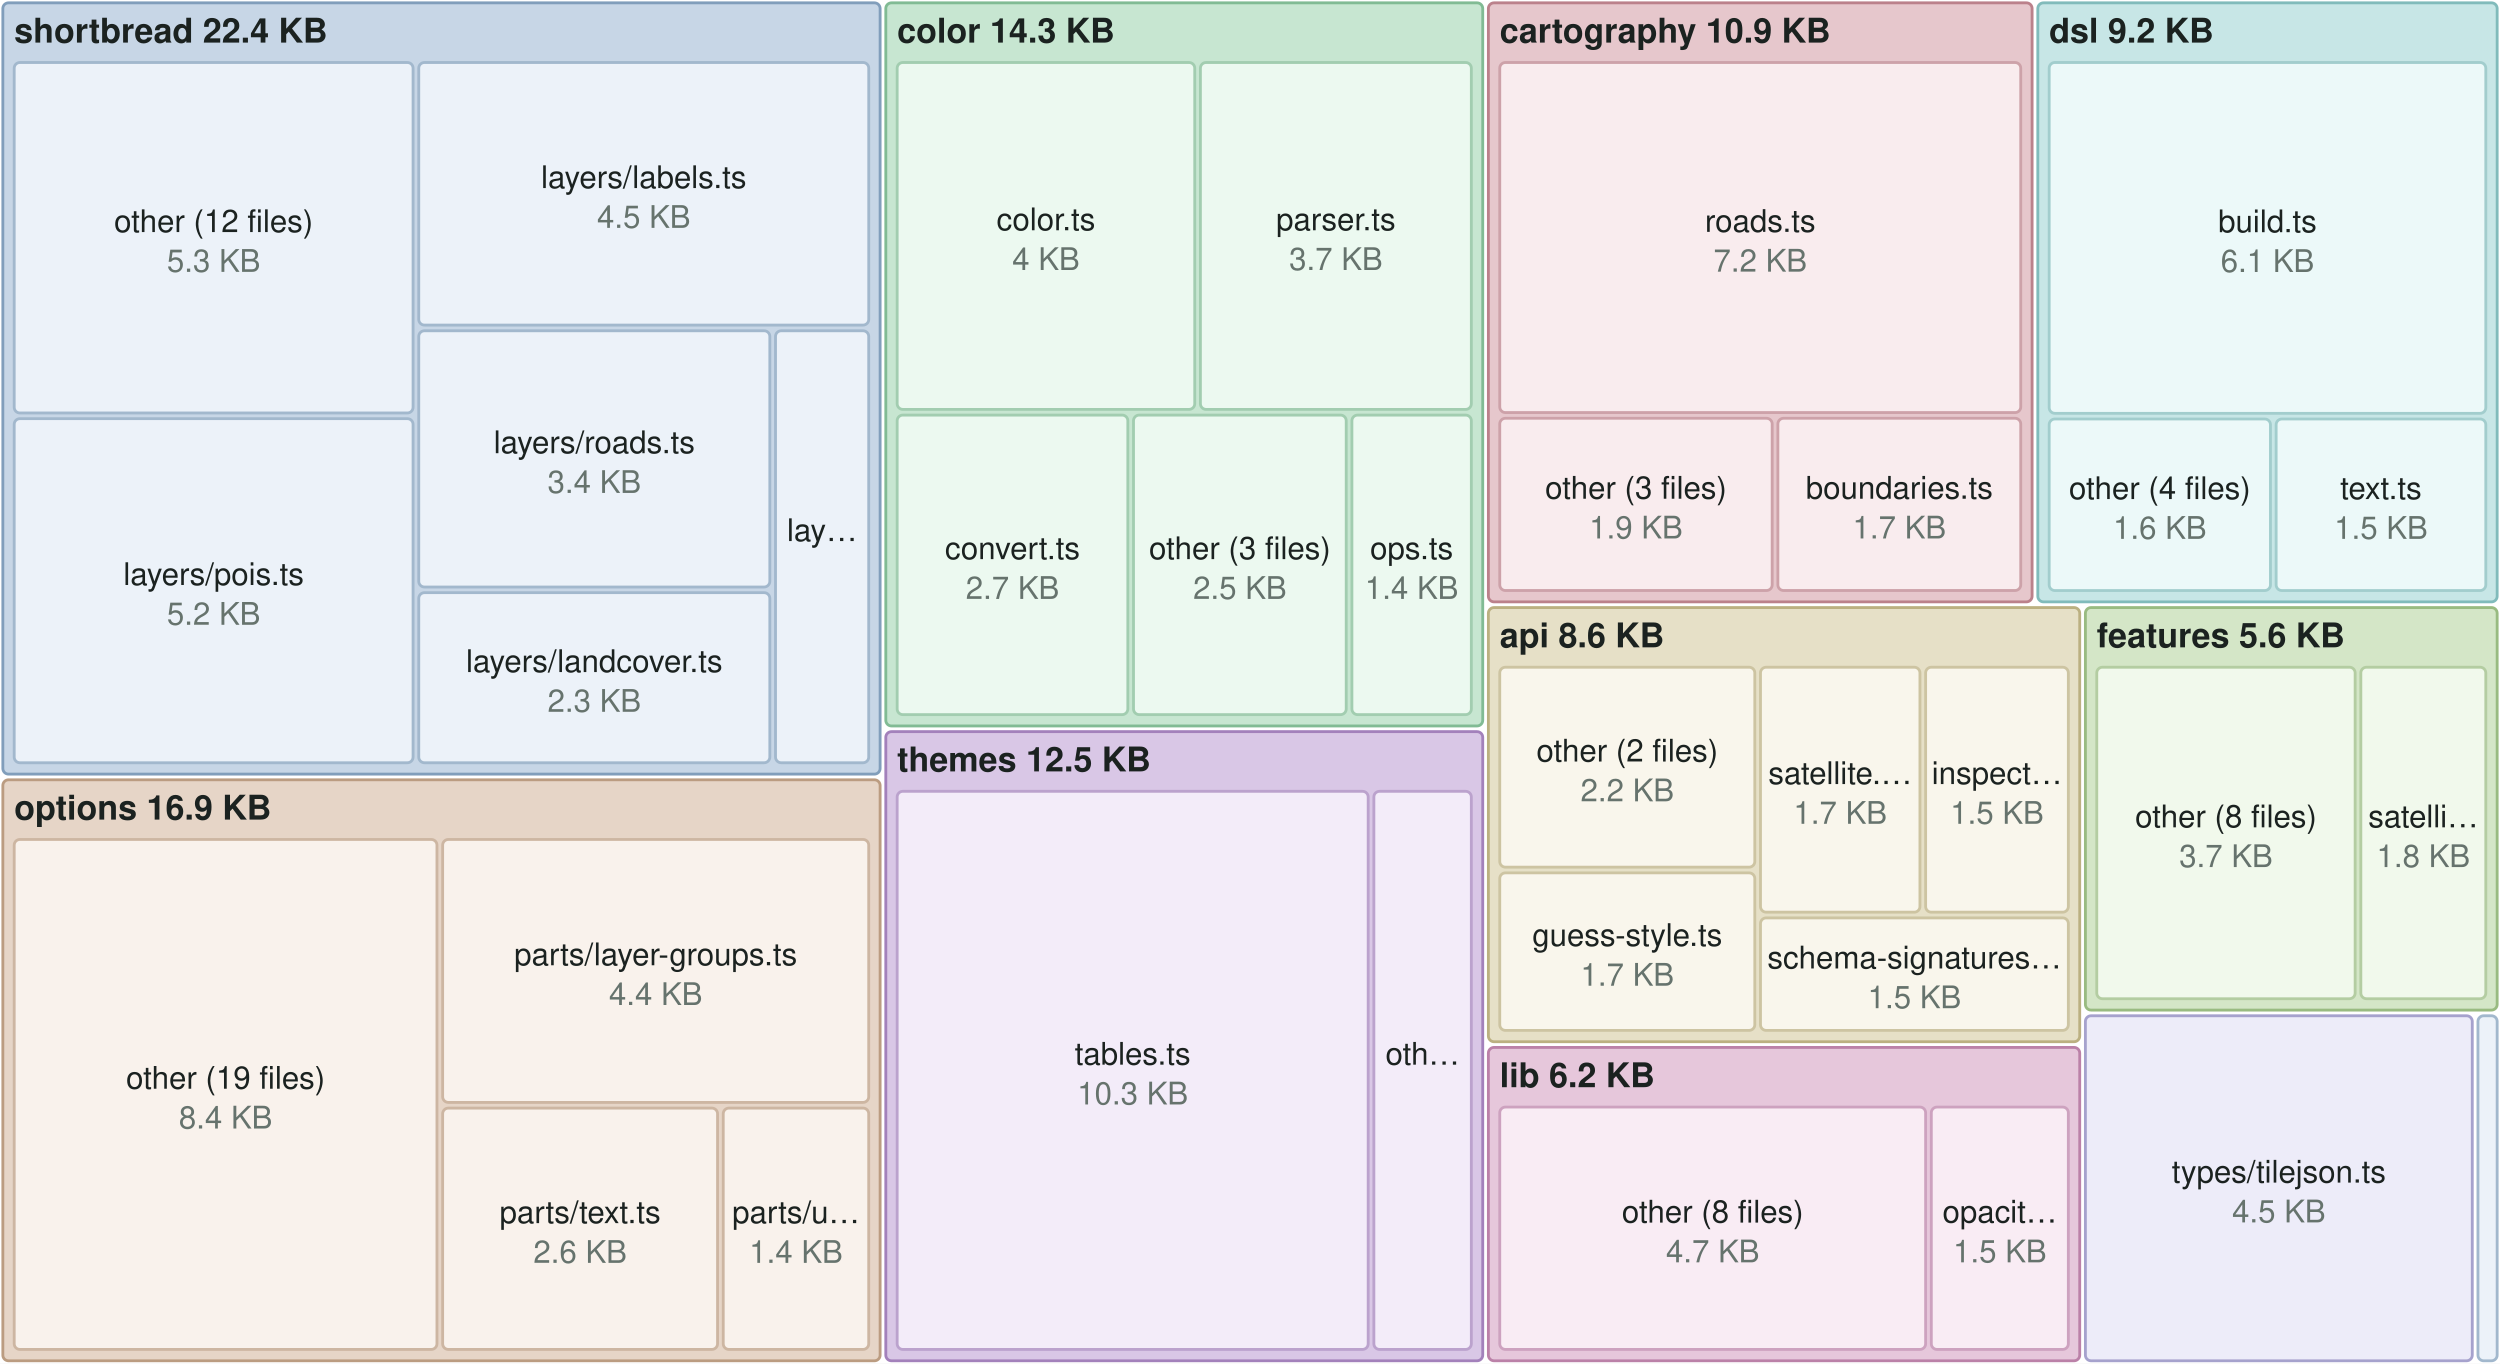
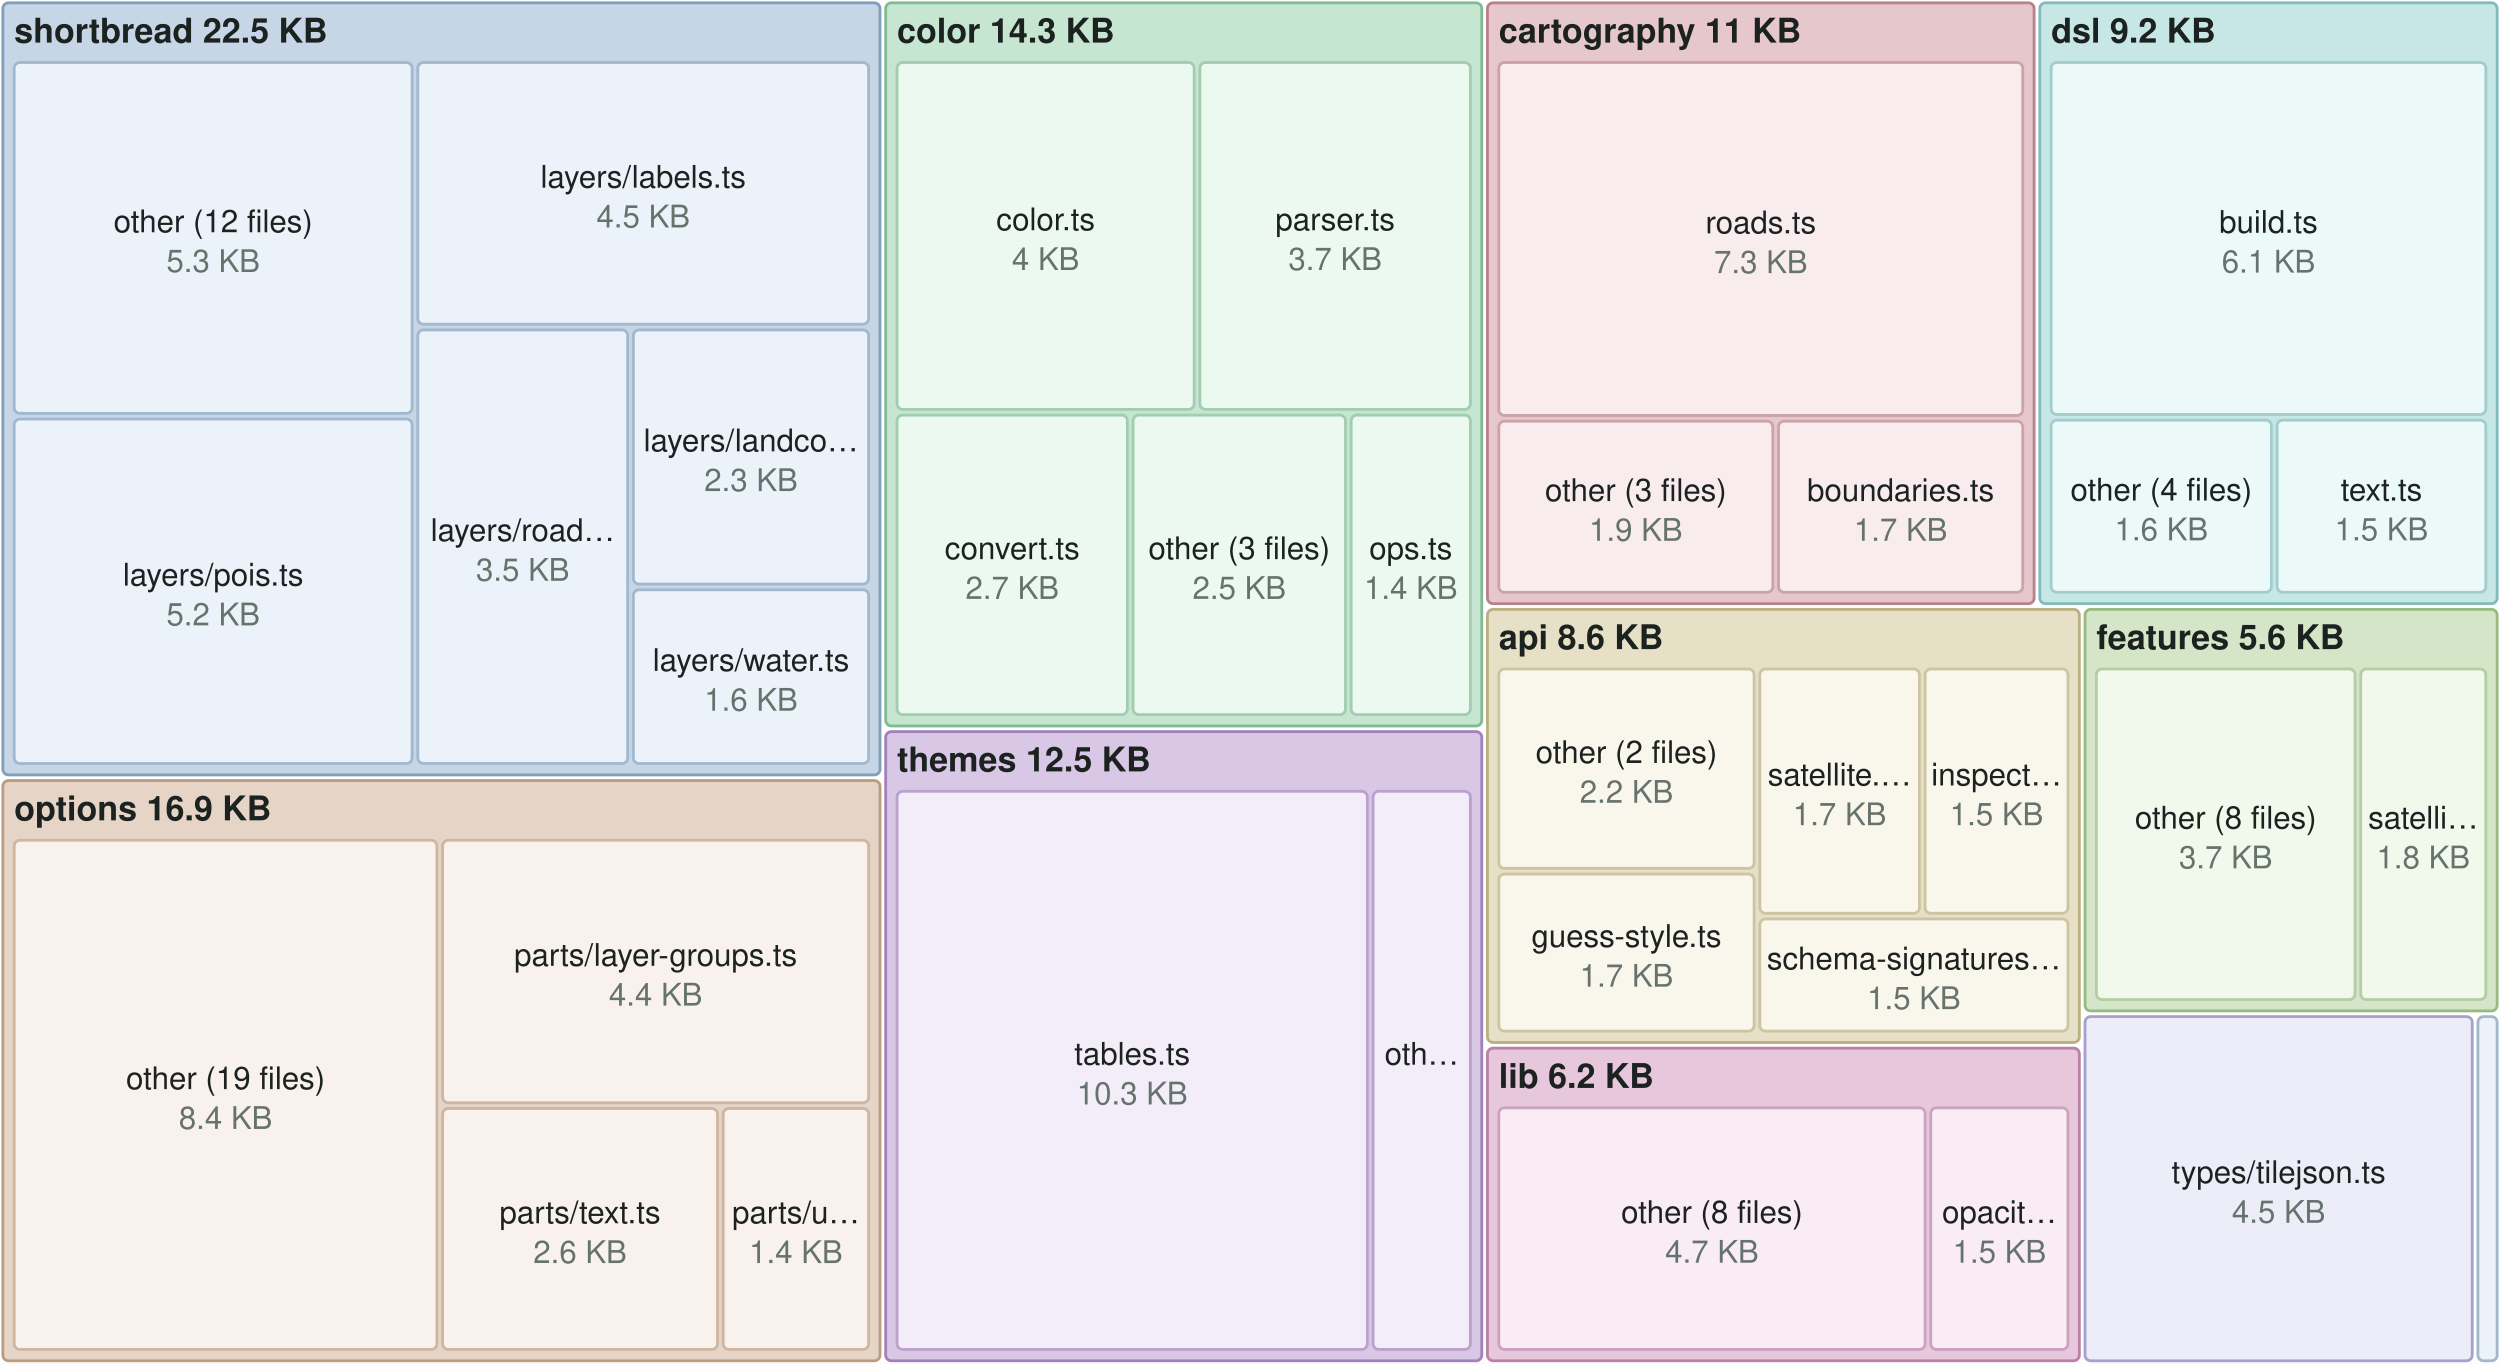
<svg xmlns="http://www.w3.org/2000/svg" width="880" height="480" viewBox="0 0 880 480">
  <style>
	.background { fill: #ffffff; }
	text { font-family: Helvetica, Arial, 'Liberation Sans', sans-serif; }
	.group-label { fill: #1b2220; font-weight: 600; font-size: 12px; }
	.leaf-label { fill: #1b2220; font-size: 11px; text-anchor: middle; }
	.leaf-size { fill: #66736d; font-size: 11px; text-anchor: middle; }
	.group-box, .leaf-box { stroke-width: 1; }
	.leaf:hover .leaf-box { stroke-width: 2; }
	.c0 .group-box { fill: hsl(210 38% 84%); stroke: hsl(210 30% 62%); }
	.c0 .leaf-box { fill: hsl(210 50% 95%); stroke: hsl(210 30% 72%); }
	.c1 .group-box { fill: hsl(28 38% 84%); stroke: hsl(28 30% 62%); }
	.c1 .leaf-box { fill: hsl(28 50% 95%); stroke: hsl(28 30% 72%); }
	.c2 .group-box { fill: hsl(140 38% 84%); stroke: hsl(140 30% 62%); }
	.c2 .leaf-box { fill: hsl(140 50% 95%); stroke: hsl(140 30% 72%); }
	.c3 .group-box { fill: hsl(275 38% 84%); stroke: hsl(275 30% 62%); }
	.c3 .leaf-box { fill: hsl(275 50% 95%); stroke: hsl(275 30% 72%); }
	.c4 .group-box { fill: hsl(350 38% 84%); stroke: hsl(350 30% 62%); }
	.c4 .leaf-box { fill: hsl(350 50% 95%); stroke: hsl(350 30% 72%); }
	.c5 .group-box { fill: hsl(180 38% 84%); stroke: hsl(180 30% 62%); }
	.c5 .leaf-box { fill: hsl(180 50% 95%); stroke: hsl(180 30% 72%); }
	.c6 .group-box { fill: hsl(48 38% 84%); stroke: hsl(48 30% 62%); }
	.c6 .leaf-box { fill: hsl(48 50% 95%); stroke: hsl(48 30% 72%); }
	.c7 .group-box { fill: hsl(320 38% 84%); stroke: hsl(320 30% 62%); }
	.c7 .leaf-box { fill: hsl(320 50% 95%); stroke: hsl(320 30% 72%); }
	.c8 .group-box { fill: hsl(95 38% 84%); stroke: hsl(95 30% 62%); }
	.c8 .leaf-box { fill: hsl(95 50% 95%); stroke: hsl(95 30% 72%); }
	.c9 .group-box { fill: hsl(245 38% 84%); stroke: hsl(245 30% 62%); }
	.c9 .leaf-box { fill: hsl(245 50% 95%); stroke: hsl(245 30% 72%); }
	@media (prefers-color-scheme: dark) {
		.background { fill: #0d1117; }
		.group-label, .leaf-label { fill: #e6edf3; }
		.leaf-size { fill: #8b949e; }
		.c0 .group-box { fill: hsl(210 22% 22%); stroke: hsl(210 20% 38%); }
		.c0 .leaf-box { fill: hsl(210 25% 14%); stroke: hsl(210 20% 32%); }
		.c1 .group-box { fill: hsl(28 22% 22%); stroke: hsl(28 20% 38%); }
		.c1 .leaf-box { fill: hsl(28 25% 14%); stroke: hsl(28 20% 32%); }
		.c2 .group-box { fill: hsl(140 22% 22%); stroke: hsl(140 20% 38%); }
		.c2 .leaf-box { fill: hsl(140 25% 14%); stroke: hsl(140 20% 32%); }
		.c3 .group-box { fill: hsl(275 22% 22%); stroke: hsl(275 20% 38%); }
		.c3 .leaf-box { fill: hsl(275 25% 14%); stroke: hsl(275 20% 32%); }
		.c4 .group-box { fill: hsl(350 22% 22%); stroke: hsl(350 20% 38%); }
		.c4 .leaf-box { fill: hsl(350 25% 14%); stroke: hsl(350 20% 32%); }
		.c5 .group-box { fill: hsl(180 22% 22%); stroke: hsl(180 20% 38%); }
		.c5 .leaf-box { fill: hsl(180 25% 14%); stroke: hsl(180 20% 32%); }
		.c6 .group-box { fill: hsl(48 22% 22%); stroke: hsl(48 20% 38%); }
		.c6 .leaf-box { fill: hsl(48 25% 14%); stroke: hsl(48 20% 32%); }
		.c7 .group-box { fill: hsl(320 22% 22%); stroke: hsl(320 20% 38%); }
		.c7 .leaf-box { fill: hsl(320 25% 14%); stroke: hsl(320 20% 32%); }
		.c8 .group-box { fill: hsl(95 22% 22%); stroke: hsl(95 20% 38%); }
		.c8 .leaf-box { fill: hsl(95 25% 14%); stroke: hsl(95 20% 32%); }
		.c9 .group-box { fill: hsl(245 22% 22%); stroke: hsl(245 20% 38%); }
		.c9 .leaf-box { fill: hsl(245 25% 14%); stroke: hsl(245 20% 32%); }
	}
</style>
  <rect class="background" width="880" height="480" />
  <g class="group c0">
-     <rect class="group-box" x="1" y="1" width="308.8" height="271.49" rx="2" />
-     <text class="group-label" x="5" y="15" textLength="108.71" lengthAdjust="spacingAndGlyphs">shortbread 22.4 KB</text>
-   </g>
-   <g class="leaf c0">
-     <rect class="leaf-box" x="5" y="22" width="140.4" height="123.37" rx="2" />
-     <text class="leaf-label" x="75.2" y="81.69" textLength="70.3" lengthAdjust="spacingAndGlyphs">other (12 files)</text>
-     <text class="leaf-size" x="75.2" y="95.69" textLength="33.02" lengthAdjust="spacingAndGlyphs">5.3 KB</text>
-   </g>
-   <g class="leaf c0">
-     <rect class="leaf-box" x="5" y="147.37" width="140.4" height="121.12" rx="2" />
-     <text class="leaf-label" x="75.2" y="205.93" textLength="64.19" lengthAdjust="spacingAndGlyphs">layers/pois.ts</text>
-     <text class="leaf-size" x="75.2" y="219.93" textLength="33.02" lengthAdjust="spacingAndGlyphs">5.2 KB</text>
-   </g>
-   <g class="leaf c0">
-     <rect class="leaf-box" x="147.4" y="22" width="158.4" height="92.43" rx="2" />
-     <text class="leaf-label" x="226.6" y="66.21" textLength="72.74" lengthAdjust="spacingAndGlyphs">layers/labels.ts</text>
-     <text class="leaf-size" x="226.6" y="80.21" textLength="33.02" lengthAdjust="spacingAndGlyphs">4.5 KB</text>
-   </g>
-   <g class="leaf c0">
-     <rect class="leaf-box" x="147.4" y="116.43" width="123.58" height="90.2" rx="2" />
-     <text class="leaf-label" x="209.19" y="159.52" textLength="71.52" lengthAdjust="spacingAndGlyphs">layers/roads.ts</text>
-     <text class="leaf-size" x="209.19" y="173.52" textLength="33.02" lengthAdjust="spacingAndGlyphs">3.4 KB</text>
-   </g>
-   <g class="leaf c0">
-     <rect class="leaf-box" x="147.4" y="208.62" width="123.58" height="59.87" rx="2" />
-     <text class="leaf-label" x="209.19" y="236.56" textLength="91.7" lengthAdjust="spacingAndGlyphs">layers/landcover.ts</text>
-     <text class="leaf-size" x="209.19" y="250.56" textLength="33.02" lengthAdjust="spacingAndGlyphs">2.3 KB</text>
-   </g>
-   <g class="leaf c0">
-     <rect class="leaf-box" x="272.98" y="116.43" width="32.81" height="152.06" rx="2" />
-     <text class="leaf-label" x="289.39" y="190.46" textLength="20.17" lengthAdjust="spacingAndGlyphs">lay…</text>
+     <rect class="group-box" x="1" y="1" width="308.76" height="271.76" rx="2" />
+     <text class="group-label" x="5" y="15" textLength="108.71" lengthAdjust="spacingAndGlyphs">shortbread 22.5 KB</text>
+   </g>
+   <g class="leaf c0">
+     <rect class="leaf-box" x="5" y="22" width="140.06" height="123.51" rx="2" />
+     <text class="leaf-label" x="75.03" y="81.75" textLength="70.3" lengthAdjust="spacingAndGlyphs">other (12 files)</text>
+     <text class="leaf-size" x="75.03" y="95.75" textLength="33.02" lengthAdjust="spacingAndGlyphs">5.3 KB</text>
+   </g>
+   <g class="leaf c0">
+     <rect class="leaf-box" x="5" y="147.51" width="140.06" height="121.25" rx="2" />
+     <text class="leaf-label" x="75.03" y="206.13" textLength="64.19" lengthAdjust="spacingAndGlyphs">layers/pois.ts</text>
+     <text class="leaf-size" x="75.03" y="220.13" textLength="33.02" lengthAdjust="spacingAndGlyphs">5.2 KB</text>
+   </g>
+   <g class="leaf c0">
+     <rect class="leaf-box" x="147.06" y="22" width="158.7" height="92.12" rx="2" />
+     <text class="leaf-label" x="226.41" y="66.06" textLength="72.74" lengthAdjust="spacingAndGlyphs">layers/labels.ts</text>
+     <text class="leaf-size" x="226.41" y="80.06" textLength="33.02" lengthAdjust="spacingAndGlyphs">4.5 KB</text>
+   </g>
+   <g class="leaf c0">
+     <rect class="leaf-box" x="147.06" y="116.12" width="73.88" height="152.63" rx="2" />
+     <text class="leaf-label" x="184" y="190.44" textLength="60.52" lengthAdjust="spacingAndGlyphs">layers/road…</text>
+     <text class="leaf-size" x="184" y="204.44" textLength="33.02" lengthAdjust="spacingAndGlyphs">3.5 KB</text>
+   </g>
+   <g class="leaf c0">
+     <rect class="leaf-box" x="222.94" y="116.12" width="82.82" height="89.48" rx="2" />
+     <text class="leaf-label" x="264.35" y="158.86" textLength="70.92" lengthAdjust="spacingAndGlyphs">layers/landco…</text>
+     <text class="leaf-size" x="264.35" y="172.86" textLength="33.02" lengthAdjust="spacingAndGlyphs">2.3 KB</text>
+   </g>
+   <g class="leaf c0">
+     <rect class="leaf-box" x="222.94" y="207.61" width="82.82" height="61.15" rx="2" />
+     <text class="leaf-label" x="264.35" y="236.18" textLength="70.91" lengthAdjust="spacingAndGlyphs">layers/water.ts</text>
+     <text class="leaf-size" x="264.35" y="250.18" textLength="33.02" lengthAdjust="spacingAndGlyphs">1.6 KB</text>
  </g>
  <g class="group c1">
-     <rect class="group-box" x="1" y="274.49" width="308.8" height="204.51" rx="2" />
-     <text class="group-label" x="5" y="288.49" textLength="89.36" lengthAdjust="spacingAndGlyphs">options 16.9 KB</text>
-   </g>
-   <g class="leaf c1">
-     <rect class="leaf-box" x="5" y="295.49" width="148.81" height="179.51" rx="2" />
-     <text class="leaf-label" x="79.41" y="383.24" textLength="70.3" lengthAdjust="spacingAndGlyphs">other (19 files)</text>
-     <text class="leaf-size" x="79.41" y="397.24" textLength="33.02" lengthAdjust="spacingAndGlyphs">8.4 KB</text>
-   </g>
-   <g class="leaf c1">
-     <rect class="leaf-box" x="155.81" y="295.49" width="149.98" height="92.56" rx="2" />
-     <text class="leaf-label" x="230.8" y="339.77" textLength="100.25" lengthAdjust="spacingAndGlyphs">parts/layer-groups.ts</text>
-     <text class="leaf-size" x="230.8" y="353.77" textLength="33.02" lengthAdjust="spacingAndGlyphs">4.4 KB</text>
-   </g>
-   <g class="leaf c1">
-     <rect class="leaf-box" x="155.81" y="390.05" width="96.77" height="84.95" rx="2" />
-     <text class="leaf-label" x="204.2" y="430.53" textLength="56.86" lengthAdjust="spacingAndGlyphs">parts/text.ts</text>
-     <text class="leaf-size" x="204.2" y="444.53" textLength="33.02" lengthAdjust="spacingAndGlyphs">2.6 KB</text>
-   </g>
-   <g class="leaf c1">
-     <rect class="leaf-box" x="254.58" y="390.05" width="51.21" height="84.95" rx="2" />
-     <text class="leaf-label" x="280.19" y="430.53" textLength="39.74" lengthAdjust="spacingAndGlyphs">parts/u…</text>
-     <text class="leaf-size" x="280.19" y="444.53" textLength="33.02" lengthAdjust="spacingAndGlyphs">1.4 KB</text>
+     <rect class="group-box" x="1" y="274.76" width="308.76" height="204.24" rx="2" />
+     <text class="group-label" x="5" y="288.76" textLength="89.36" lengthAdjust="spacingAndGlyphs">options 16.9 KB</text>
+   </g>
+   <g class="leaf c1">
+     <rect class="leaf-box" x="5" y="295.76" width="148.8" height="179.24" rx="2" />
+     <text class="leaf-label" x="79.4" y="383.38" textLength="70.3" lengthAdjust="spacingAndGlyphs">other (19 files)</text>
+     <text class="leaf-size" x="79.4" y="397.38" textLength="33.02" lengthAdjust="spacingAndGlyphs">8.4 KB</text>
+   </g>
+   <g class="leaf c1">
+     <rect class="leaf-box" x="155.8" y="295.76" width="149.97" height="92.42" rx="2" />
+     <text class="leaf-label" x="230.78" y="339.97" textLength="100.25" lengthAdjust="spacingAndGlyphs">parts/layer-groups.ts</text>
+     <text class="leaf-size" x="230.78" y="353.97" textLength="33.02" lengthAdjust="spacingAndGlyphs">4.4 KB</text>
+   </g>
+   <g class="leaf c1">
+     <rect class="leaf-box" x="155.8" y="390.18" width="96.76" height="84.82" rx="2" />
+     <text class="leaf-label" x="204.17" y="430.59" textLength="56.86" lengthAdjust="spacingAndGlyphs">parts/text.ts</text>
+     <text class="leaf-size" x="204.17" y="444.59" textLength="33.02" lengthAdjust="spacingAndGlyphs">2.6 KB</text>
+   </g>
+   <g class="leaf c1">
+     <rect class="leaf-box" x="254.55" y="390.18" width="51.21" height="84.82" rx="2" />
+     <text class="leaf-label" x="280.16" y="430.59" textLength="39.74" lengthAdjust="spacingAndGlyphs">parts/u…</text>
+     <text class="leaf-size" x="280.16" y="444.59" textLength="33.02" lengthAdjust="spacingAndGlyphs">1.4 KB</text>
  </g>
  <g class="group c2">
-     <rect class="group-box" x="311.8" y="1" width="210.12" height="254.54" rx="2" />
-     <text class="group-label" x="315.8" y="15" textLength="75.37" lengthAdjust="spacingAndGlyphs">color 14.3 KB</text>
-   </g>
-   <g class="leaf c2">
-     <rect class="leaf-box" x="315.8" y="22" width="104.75" height="122.11" rx="2" />
-     <text class="leaf-label" x="368.17" y="81.05" textLength="35.45" lengthAdjust="spacingAndGlyphs">color.ts</text>
-     <text class="leaf-size" x="368.17" y="95.05" textLength="23.85" lengthAdjust="spacingAndGlyphs">4 KB</text>
-   </g>
-   <g class="leaf c2">
-     <rect class="leaf-box" x="422.54" y="22" width="95.37" height="122.11" rx="2" />
-     <text class="leaf-label" x="470.23" y="81.05" textLength="42.79" lengthAdjust="spacingAndGlyphs">parser.ts</text>
-     <text class="leaf-size" x="470.23" y="95.05" textLength="33.02" lengthAdjust="spacingAndGlyphs">3.7 KB</text>
-   </g>
-   <g class="leaf c2">
-     <rect class="leaf-box" x="315.8" y="146.11" width="81.2" height="105.44" rx="2" />
-     <text class="leaf-label" x="356.39" y="196.82" textLength="47.69" lengthAdjust="spacingAndGlyphs">convert.ts</text>
-     <text class="leaf-size" x="356.39" y="210.82" textLength="33.02" lengthAdjust="spacingAndGlyphs">2.7 KB</text>
-   </g>
-   <g class="leaf c2">
-     <rect class="leaf-box" x="398.99" y="146.11" width="74.88" height="105.44" rx="2" />
-     <text class="leaf-label" x="436.43" y="196.82" textLength="64.19" lengthAdjust="spacingAndGlyphs">other (3 files)</text>
-     <text class="leaf-size" x="436.43" y="210.82" textLength="33.02" lengthAdjust="spacingAndGlyphs">2.5 KB</text>
-   </g>
-   <g class="leaf c2">
-     <rect class="leaf-box" x="475.87" y="146.11" width="42.04" height="105.44" rx="2" />
-     <text class="leaf-label" x="496.89" y="196.82" textLength="29.35" lengthAdjust="spacingAndGlyphs">ops.ts</text>
-     <text class="leaf-size" x="496.89" y="210.82" textLength="33.02" lengthAdjust="spacingAndGlyphs">1.4 KB</text>
+     <rect class="group-box" x="311.76" y="1" width="209.82" height="254.54" rx="2" />
+     <text class="group-label" x="315.76" y="15" textLength="75.37" lengthAdjust="spacingAndGlyphs">color 14.3 KB</text>
+   </g>
+   <g class="leaf c2">
+     <rect class="leaf-box" x="315.76" y="22" width="104.59" height="122.11" rx="2" />
+     <text class="leaf-label" x="368.06" y="81.05" textLength="35.45" lengthAdjust="spacingAndGlyphs">color.ts</text>
+     <text class="leaf-size" x="368.06" y="95.05" textLength="23.85" lengthAdjust="spacingAndGlyphs">4 KB</text>
+   </g>
+   <g class="leaf c2">
+     <rect class="leaf-box" x="422.35" y="22" width="95.23" height="122.11" rx="2" />
+     <text class="leaf-label" x="469.97" y="81.05" textLength="42.79" lengthAdjust="spacingAndGlyphs">parser.ts</text>
+     <text class="leaf-size" x="469.97" y="95.05" textLength="33.02" lengthAdjust="spacingAndGlyphs">3.7 KB</text>
+   </g>
+   <g class="leaf c2">
+     <rect class="leaf-box" x="315.76" y="146.11" width="81.08" height="105.44" rx="2" />
+     <text class="leaf-label" x="356.3" y="196.82" textLength="47.69" lengthAdjust="spacingAndGlyphs">convert.ts</text>
+     <text class="leaf-size" x="356.3" y="210.82" textLength="33.02" lengthAdjust="spacingAndGlyphs">2.7 KB</text>
+   </g>
+   <g class="leaf c2">
+     <rect class="leaf-box" x="398.84" y="146.11" width="74.77" height="105.44" rx="2" />
+     <text class="leaf-label" x="436.22" y="196.82" textLength="64.19" lengthAdjust="spacingAndGlyphs">other (3 files)</text>
+     <text class="leaf-size" x="436.22" y="210.82" textLength="33.02" lengthAdjust="spacingAndGlyphs">2.5 KB</text>
+   </g>
+   <g class="leaf c2">
+     <rect class="leaf-box" x="475.61" y="146.11" width="41.97" height="105.44" rx="2" />
+     <text class="leaf-label" x="496.59" y="196.82" textLength="29.35" lengthAdjust="spacingAndGlyphs">ops.ts</text>
+     <text class="leaf-size" x="496.59" y="210.82" textLength="33.02" lengthAdjust="spacingAndGlyphs">1.4 KB</text>
  </g>
  <g class="group c3">
-     <rect class="group-box" x="311.8" y="257.54" width="210.12" height="221.46" rx="2" />
-     <text class="group-label" x="315.8" y="271.54" textLength="88.04" lengthAdjust="spacingAndGlyphs">themes 12.5 KB</text>
+     <rect class="group-box" x="311.76" y="257.54" width="209.82" height="221.46" rx="2" />
+     <text class="group-label" x="315.76" y="271.54" textLength="88.04" lengthAdjust="spacingAndGlyphs">themes 12.5 KB</text>
  </g>
  <g class="leaf c3">
-     <rect class="leaf-box" x="315.8" y="278.54" width="165.8" height="196.46" rx="2" />
-     <text class="leaf-label" x="398.7" y="374.77" textLength="40.96" lengthAdjust="spacingAndGlyphs">tables.ts</text>
-     <text class="leaf-size" x="398.7" y="388.77" textLength="39.14" lengthAdjust="spacingAndGlyphs">10.3 KB</text>
+     <rect class="leaf-box" x="315.76" y="278.54" width="165.56" height="196.46" rx="2" />
+     <text class="leaf-label" x="398.54" y="374.77" textLength="40.96" lengthAdjust="spacingAndGlyphs">tables.ts</text>
+     <text class="leaf-size" x="398.54" y="388.77" textLength="39.14" lengthAdjust="spacingAndGlyphs">10.3 KB</text>
  </g>
  <g class="leaf c3">
-     <rect class="leaf-box" x="483.6" y="278.54" width="34.31" height="196.46" rx="2" />
-     <text class="leaf-label" x="500.76" y="374.77" textLength="21.41" lengthAdjust="spacingAndGlyphs">oth…</text>
+     <rect class="leaf-box" x="483.32" y="278.54" width="34.26" height="196.46" rx="2" />
+     <text class="leaf-label" x="500.45" y="374.77" textLength="21.41" lengthAdjust="spacingAndGlyphs">oth…</text>
  </g>
  <g class="group c4">
-     <rect class="group-box" x="523.91" y="1" width="191.39" height="210.86" rx="2" />
-     <text class="group-label" x="527.91" y="15" textLength="115.38" lengthAdjust="spacingAndGlyphs">cartography 10.9 KB</text>
+     <rect class="group-box" x="523.58" y="1" width="192.43" height="211.49" rx="2" />
+     <text class="group-label" x="527.58" y="15" textLength="105.37" lengthAdjust="spacingAndGlyphs">cartography 11 KB</text>
  </g>
  <g class="leaf c4">
-     <rect class="leaf-box" x="527.91" y="22" width="183.39" height="123.23" rx="2" />
-     <text class="leaf-label" x="619.61" y="81.62" textLength="39.13" lengthAdjust="spacingAndGlyphs">roads.ts</text>
-     <text class="leaf-size" x="619.61" y="95.62" textLength="33.02" lengthAdjust="spacingAndGlyphs">7.2 KB</text>
+     <rect class="leaf-box" x="527.58" y="22" width="184.43" height="124.25" rx="2" />
+     <text class="leaf-label" x="619.8" y="82.13" textLength="39.13" lengthAdjust="spacingAndGlyphs">roads.ts</text>
+     <text class="leaf-size" x="619.8" y="96.13" textLength="33.02" lengthAdjust="spacingAndGlyphs">7.3 KB</text>
  </g>
  <g class="leaf c4">
-     <rect class="leaf-box" x="527.91" y="147.23" width="95.9" height="60.63" rx="2" />
-     <text class="leaf-label" x="575.86" y="175.55" textLength="64.19" lengthAdjust="spacingAndGlyphs">other (3 files)</text>
-     <text class="leaf-size" x="575.86" y="189.55" textLength="33.02" lengthAdjust="spacingAndGlyphs">1.9 KB</text>
+     <rect class="leaf-box" x="527.58" y="148.25" width="96.45" height="60.24" rx="2" />
+     <text class="leaf-label" x="575.8" y="176.37" textLength="64.19" lengthAdjust="spacingAndGlyphs">other (3 files)</text>
+     <text class="leaf-size" x="575.8" y="190.37" textLength="33.02" lengthAdjust="spacingAndGlyphs">1.9 KB</text>
  </g>
  <g class="leaf c4">
-     <rect class="leaf-box" x="625.81" y="147.23" width="85.49" height="60.63" rx="2" />
-     <text class="leaf-label" x="668.56" y="175.55" textLength="66.03" lengthAdjust="spacingAndGlyphs">boundaries.ts</text>
-     <text class="leaf-size" x="668.56" y="189.55" textLength="33.02" lengthAdjust="spacingAndGlyphs">1.7 KB</text>
+     <rect class="leaf-box" x="626.03" y="148.25" width="85.98" height="60.24" rx="2" />
+     <text class="leaf-label" x="669.02" y="176.37" textLength="66.03" lengthAdjust="spacingAndGlyphs">boundaries.ts</text>
+     <text class="leaf-size" x="669.02" y="190.37" textLength="33.02" lengthAdjust="spacingAndGlyphs">1.7 KB</text>
  </g>
  <g class="group c5">
-     <rect class="group-box" x="717.31" y="1" width="161.69" height="210.86" rx="2" />
-     <text class="group-label" x="721.31" y="15" textLength="56.7" lengthAdjust="spacingAndGlyphs">dsl 9.2 KB</text>
+     <rect class="group-box" x="718.01" y="1" width="160.99" height="211.49" rx="2" />
+     <text class="group-label" x="722.01" y="15" textLength="56.7" lengthAdjust="spacingAndGlyphs">dsl 9.2 KB</text>
  </g>
  <g class="leaf c5">
-     <rect class="leaf-box" x="721.31" y="22" width="153.69" height="123.49" rx="2" />
-     <text class="leaf-label" x="798.15" y="81.74" textLength="34.85" lengthAdjust="spacingAndGlyphs">build.ts</text>
-     <text class="leaf-size" x="798.15" y="95.74" textLength="33.02" lengthAdjust="spacingAndGlyphs">6.1 KB</text>
+     <rect class="leaf-box" x="722.01" y="22" width="152.99" height="123.9" rx="2" />
+     <text class="leaf-label" x="798.51" y="81.95" textLength="34.85" lengthAdjust="spacingAndGlyphs">build.ts</text>
+     <text class="leaf-size" x="798.51" y="95.95" textLength="33.02" lengthAdjust="spacingAndGlyphs">6.1 KB</text>
  </g>
  <g class="leaf c5">
-     <rect class="leaf-box" x="721.31" y="147.49" width="77.89" height="60.38" rx="2" />
-     <text class="leaf-label" x="760.25" y="175.68" textLength="64.19" lengthAdjust="spacingAndGlyphs">other (4 files)</text>
-     <text class="leaf-size" x="760.25" y="189.68" textLength="33.02" lengthAdjust="spacingAndGlyphs">1.6 KB</text>
+     <rect class="leaf-box" x="722.01" y="147.9" width="77.53" height="60.58" rx="2" />
+     <text class="leaf-label" x="760.78" y="176.2" textLength="64.19" lengthAdjust="spacingAndGlyphs">other (4 files)</text>
+     <text class="leaf-size" x="760.78" y="190.2" textLength="33.02" lengthAdjust="spacingAndGlyphs">1.6 KB</text>
  </g>
  <g class="leaf c5">
-     <rect class="leaf-box" x="801.2" y="147.49" width="73.8" height="60.38" rx="2" />
-     <text class="leaf-label" x="838.1" y="175.68" textLength="29.35" lengthAdjust="spacingAndGlyphs">text.ts</text>
-     <text class="leaf-size" x="838.1" y="189.68" textLength="33.02" lengthAdjust="spacingAndGlyphs">1.5 KB</text>
+     <rect class="leaf-box" x="801.54" y="147.9" width="73.46" height="60.58" rx="2" />
+     <text class="leaf-label" x="838.27" y="176.2" textLength="29.35" lengthAdjust="spacingAndGlyphs">text.ts</text>
+     <text class="leaf-size" x="838.27" y="190.2" textLength="33.02" lengthAdjust="spacingAndGlyphs">1.5 KB</text>
  </g>
  <g class="group c6">
-     <rect class="group-box" x="523.91" y="213.86" width="208.15" height="152.83" rx="2" />
-     <text class="group-label" x="527.91" y="227.86" textLength="56.7" lengthAdjust="spacingAndGlyphs">api 8.6 KB</text>
-   </g>
-   <g class="leaf c6">
-     <rect class="leaf-box" x="527.91" y="234.86" width="89.78" height="70.38" rx="2" />
-     <text class="leaf-label" x="572.8" y="268.06" textLength="64.19" lengthAdjust="spacingAndGlyphs">other (2 files)</text>
-     <text class="leaf-size" x="572.8" y="282.06" textLength="33.02" lengthAdjust="spacingAndGlyphs">2.2 KB</text>
-   </g>
-   <g class="leaf c6">
-     <rect class="leaf-box" x="527.91" y="307.25" width="89.78" height="55.45" rx="2" />
-     <text class="leaf-label" x="572.8" y="332.97" textLength="67.24" lengthAdjust="spacingAndGlyphs">guess-style.ts</text>
-     <text class="leaf-size" x="572.8" y="346.97" textLength="33.02" lengthAdjust="spacingAndGlyphs">1.7 KB</text>
-   </g>
-   <g class="leaf c6">
-     <rect class="leaf-box" x="619.69" y="234.86" width="56.13" height="86.23" rx="2" />
-     <text class="leaf-label" x="647.76" y="275.98" textLength="46.46" lengthAdjust="spacingAndGlyphs">satellite.…</text>
-     <text class="leaf-size" x="647.76" y="289.98" textLength="33.02" lengthAdjust="spacingAndGlyphs">1.7 KB</text>
-   </g>
-   <g class="leaf c6">
-     <rect class="leaf-box" x="677.82" y="234.86" width="50.24" height="86.23" rx="2" />
-     <text class="leaf-label" x="702.94" y="275.98" textLength="40.96" lengthAdjust="spacingAndGlyphs">inspect…</text>
-     <text class="leaf-size" x="702.94" y="289.98" textLength="33.02" lengthAdjust="spacingAndGlyphs">1.5 KB</text>
-   </g>
-   <g class="leaf c6">
-     <rect class="leaf-box" x="619.69" y="323.1" width="108.37" height="39.6" rx="2" />
-     <text class="leaf-label" x="673.88" y="340.89" textLength="99.03" lengthAdjust="spacingAndGlyphs">schema-signatures…</text>
-     <text class="leaf-size" x="673.88" y="354.89" textLength="33.02" lengthAdjust="spacingAndGlyphs">1.5 KB</text>
+     <rect class="group-box" x="523.58" y="214.49" width="208.35" height="152.47" rx="2" />
+     <text class="group-label" x="527.58" y="228.49" textLength="56.7" lengthAdjust="spacingAndGlyphs">api 8.6 KB</text>
+   </g>
+   <g class="leaf c6">
+     <rect class="leaf-box" x="527.58" y="235.49" width="89.87" height="70.18" rx="2" />
+     <text class="leaf-label" x="572.52" y="268.58" textLength="64.19" lengthAdjust="spacingAndGlyphs">other (2 files)</text>
+     <text class="leaf-size" x="572.52" y="282.58" textLength="33.02" lengthAdjust="spacingAndGlyphs">2.2 KB</text>
+   </g>
+   <g class="leaf c6">
+     <rect class="leaf-box" x="527.58" y="307.67" width="89.87" height="55.29" rx="2" />
+     <text class="leaf-label" x="572.52" y="333.31" textLength="67.24" lengthAdjust="spacingAndGlyphs">guess-style.ts</text>
+     <text class="leaf-size" x="572.52" y="347.31" textLength="33.02" lengthAdjust="spacingAndGlyphs">1.7 KB</text>
+   </g>
+   <g class="leaf c6">
+     <rect class="leaf-box" x="619.45" y="235.49" width="56.19" height="85.99" rx="2" />
+     <text class="leaf-label" x="647.54" y="276.48" textLength="46.46" lengthAdjust="spacingAndGlyphs">satellite.…</text>
+     <text class="leaf-size" x="647.54" y="290.48" textLength="33.02" lengthAdjust="spacingAndGlyphs">1.7 KB</text>
+   </g>
+   <g class="leaf c6">
+     <rect class="leaf-box" x="677.64" y="235.49" width="50.29" height="85.99" rx="2" />
+     <text class="leaf-label" x="702.78" y="276.48" textLength="40.96" lengthAdjust="spacingAndGlyphs">inspect…</text>
+     <text class="leaf-size" x="702.78" y="290.48" textLength="33.02" lengthAdjust="spacingAndGlyphs">1.5 KB</text>
+   </g>
+   <g class="leaf c6">
+     <rect class="leaf-box" x="619.45" y="323.47" width="108.48" height="39.48" rx="2" />
+     <text class="leaf-label" x="673.69" y="341.21" textLength="99.03" lengthAdjust="spacingAndGlyphs">schema-signatures…</text>
+     <text class="leaf-size" x="673.69" y="355.21" textLength="33.02" lengthAdjust="spacingAndGlyphs">1.5 KB</text>
  </g>
  <g class="group c7">
-     <rect class="group-box" x="523.91" y="368.69" width="208.15" height="110.31" rx="2" />
-     <text class="group-label" x="527.91" y="382.69" textLength="53.36" lengthAdjust="spacingAndGlyphs">lib 6.2 KB</text>
+     <rect class="group-box" x="523.58" y="368.95" width="208.35" height="110.05" rx="2" />
+     <text class="group-label" x="527.58" y="382.95" textLength="53.36" lengthAdjust="spacingAndGlyphs">lib 6.2 KB</text>
  </g>
  <g class="leaf c7">
-     <rect class="leaf-box" x="527.91" y="389.69" width="149.91" height="85.31" rx="2" />
-     <text class="leaf-label" x="602.87" y="430.35" textLength="64.19" lengthAdjust="spacingAndGlyphs">other (8 files)</text>
-     <text class="leaf-size" x="602.87" y="444.35" textLength="33.02" lengthAdjust="spacingAndGlyphs">4.7 KB</text>
+     <rect class="leaf-box" x="527.58" y="389.95" width="150.05" height="85.05" rx="2" />
+     <text class="leaf-label" x="602.61" y="430.48" textLength="64.19" lengthAdjust="spacingAndGlyphs">other (8 files)</text>
+     <text class="leaf-size" x="602.61" y="444.48" textLength="33.02" lengthAdjust="spacingAndGlyphs">4.7 KB</text>
  </g>
  <g class="leaf c7">
-     <rect class="leaf-box" x="679.82" y="389.69" width="48.24" height="85.31" rx="2" />
-     <text class="leaf-label" x="703.94" y="430.35" textLength="35.46" lengthAdjust="spacingAndGlyphs">opacit…</text>
-     <text class="leaf-size" x="703.94" y="444.35" textLength="33.02" lengthAdjust="spacingAndGlyphs">1.5 KB</text>
+     <rect class="leaf-box" x="679.63" y="389.95" width="48.29" height="85.05" rx="2" />
+     <text class="leaf-label" x="703.78" y="430.48" textLength="35.46" lengthAdjust="spacingAndGlyphs">opacit…</text>
+     <text class="leaf-size" x="703.78" y="444.48" textLength="33.02" lengthAdjust="spacingAndGlyphs">1.5 KB</text>
  </g>
  <g class="group c8">
-     <rect class="group-box" x="734.06" y="213.86" width="144.94" height="141.69" rx="2" />
-     <text class="group-label" x="738.06" y="227.86" textLength="86.04" lengthAdjust="spacingAndGlyphs">features 5.6 KB</text>
+     <rect class="group-box" x="733.93" y="214.49" width="145.07" height="141.35" rx="2" />
+     <text class="group-label" x="737.93" y="228.49" textLength="86.04" lengthAdjust="spacingAndGlyphs">features 5.6 KB</text>
  </g>
  <g class="leaf c8">
-     <rect class="leaf-box" x="738.06" y="234.86" width="90.95" height="116.69" rx="2" />
-     <text class="leaf-label" x="783.54" y="291.21" textLength="64.19" lengthAdjust="spacingAndGlyphs">other (8 files)</text>
-     <text class="leaf-size" x="783.54" y="305.21" textLength="33.02" lengthAdjust="spacingAndGlyphs">3.7 KB</text>
+     <rect class="leaf-box" x="737.93" y="235.49" width="91.04" height="116.35" rx="2" />
+     <text class="leaf-label" x="783.45" y="291.66" textLength="64.19" lengthAdjust="spacingAndGlyphs">other (8 files)</text>
+     <text class="leaf-size" x="783.45" y="305.66" textLength="33.02" lengthAdjust="spacingAndGlyphs">3.7 KB</text>
  </g>
  <g class="leaf c8">
-     <rect class="leaf-box" x="831.01" y="234.86" width="43.99" height="116.69" rx="2" />
-     <text class="leaf-label" x="853.01" y="291.21" textLength="34.23" lengthAdjust="spacingAndGlyphs">satelli…</text>
-     <text class="leaf-size" x="853.01" y="305.21" textLength="33.02" lengthAdjust="spacingAndGlyphs">1.8 KB</text>
+     <rect class="leaf-box" x="830.97" y="235.49" width="44.03" height="116.35" rx="2" />
+     <text class="leaf-label" x="852.98" y="291.66" textLength="34.23" lengthAdjust="spacingAndGlyphs">satelli…</text>
+     <text class="leaf-size" x="852.98" y="305.66" textLength="33.02" lengthAdjust="spacingAndGlyphs">1.8 KB</text>
  </g>
  <g class="leaf c9">
-     <rect class="leaf-box" x="734.06" y="357.55" width="136.18" height="121.45" rx="2" />
-     <text class="leaf-label" x="802.15" y="416.28" textLength="75.2" lengthAdjust="spacingAndGlyphs">types/tilejson.ts</text>
-     <text class="leaf-size" x="802.15" y="430.28" textLength="33.02" lengthAdjust="spacingAndGlyphs">4.5 KB</text>
-   </g>
-   <g class="leaf c0">
-     <rect class="leaf-box" x="872.24" y="357.55" width="6.76" height="121.45" rx="2" />
+     <rect class="leaf-box" x="733.93" y="357.84" width="136.3" height="121.16" rx="2" />
+     <text class="leaf-label" x="802.08" y="416.42" textLength="75.2" lengthAdjust="spacingAndGlyphs">types/tilejson.ts</text>
+     <text class="leaf-size" x="802.08" y="430.42" textLength="33.02" lengthAdjust="spacingAndGlyphs">4.5 KB</text>
+   </g>
+   <g class="leaf c0">
+     <rect class="leaf-box" x="872.23" y="357.84" width="6.77" height="121.16" rx="2" />
  </g>
</svg>
